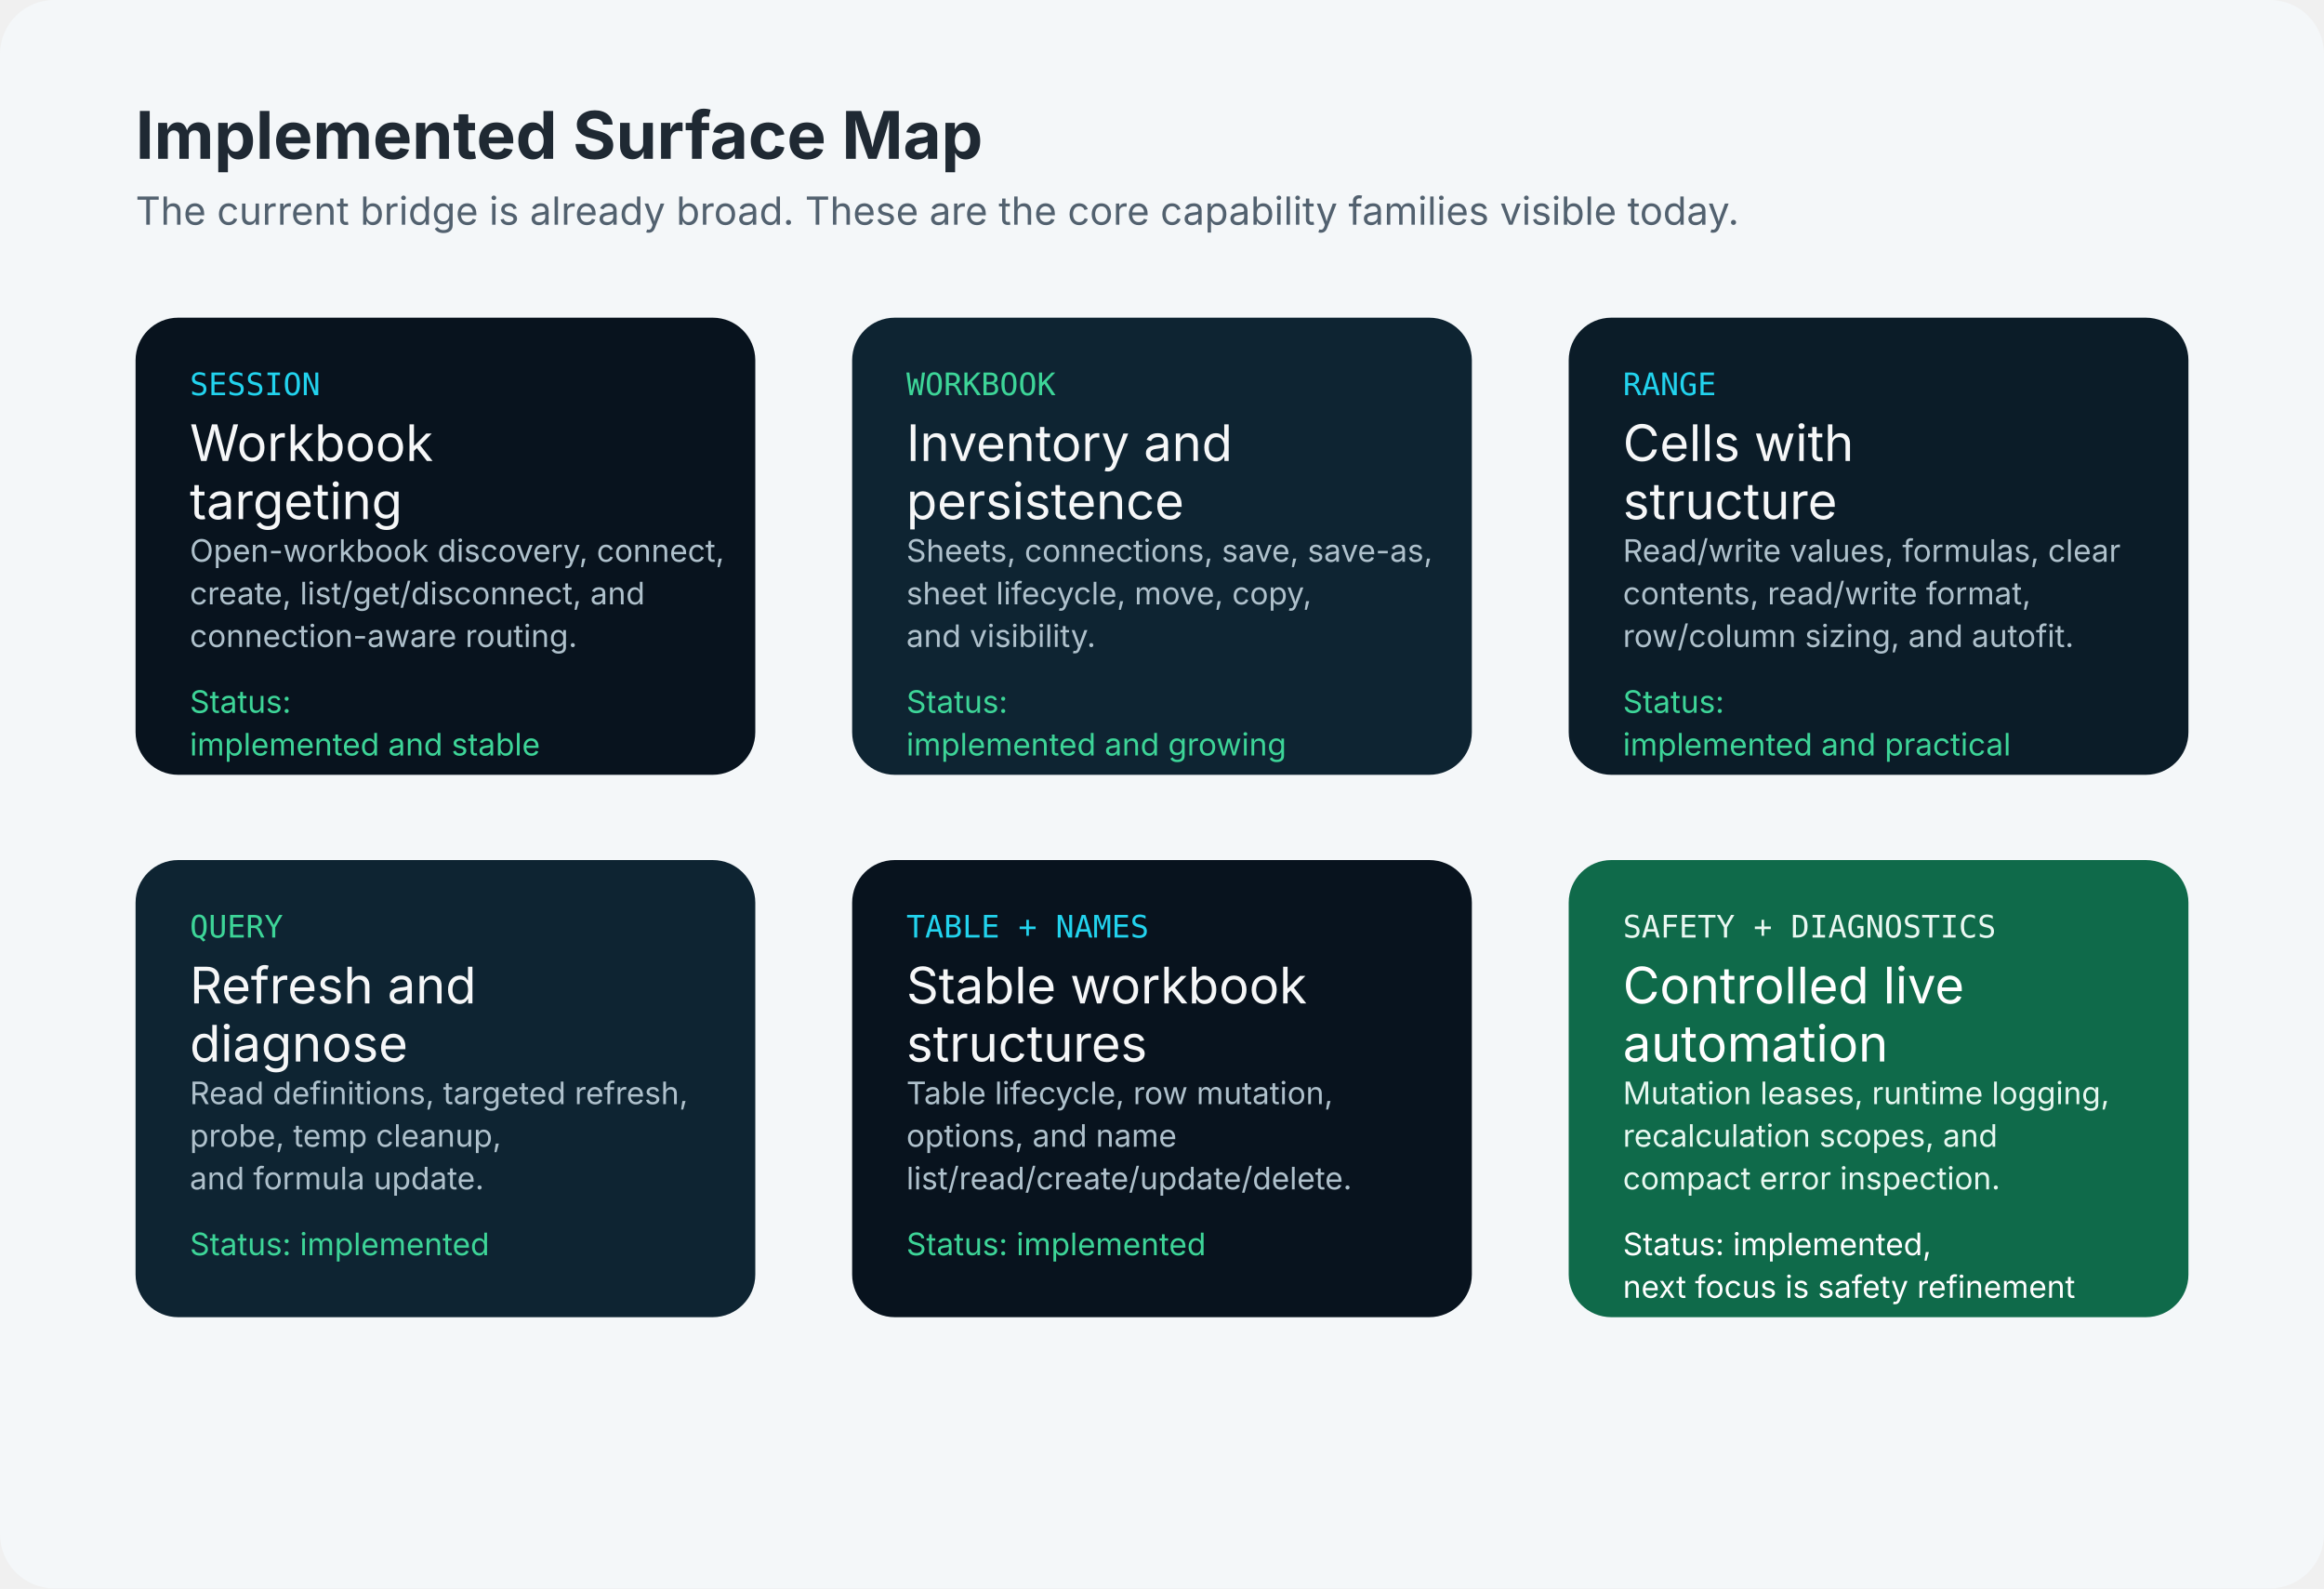
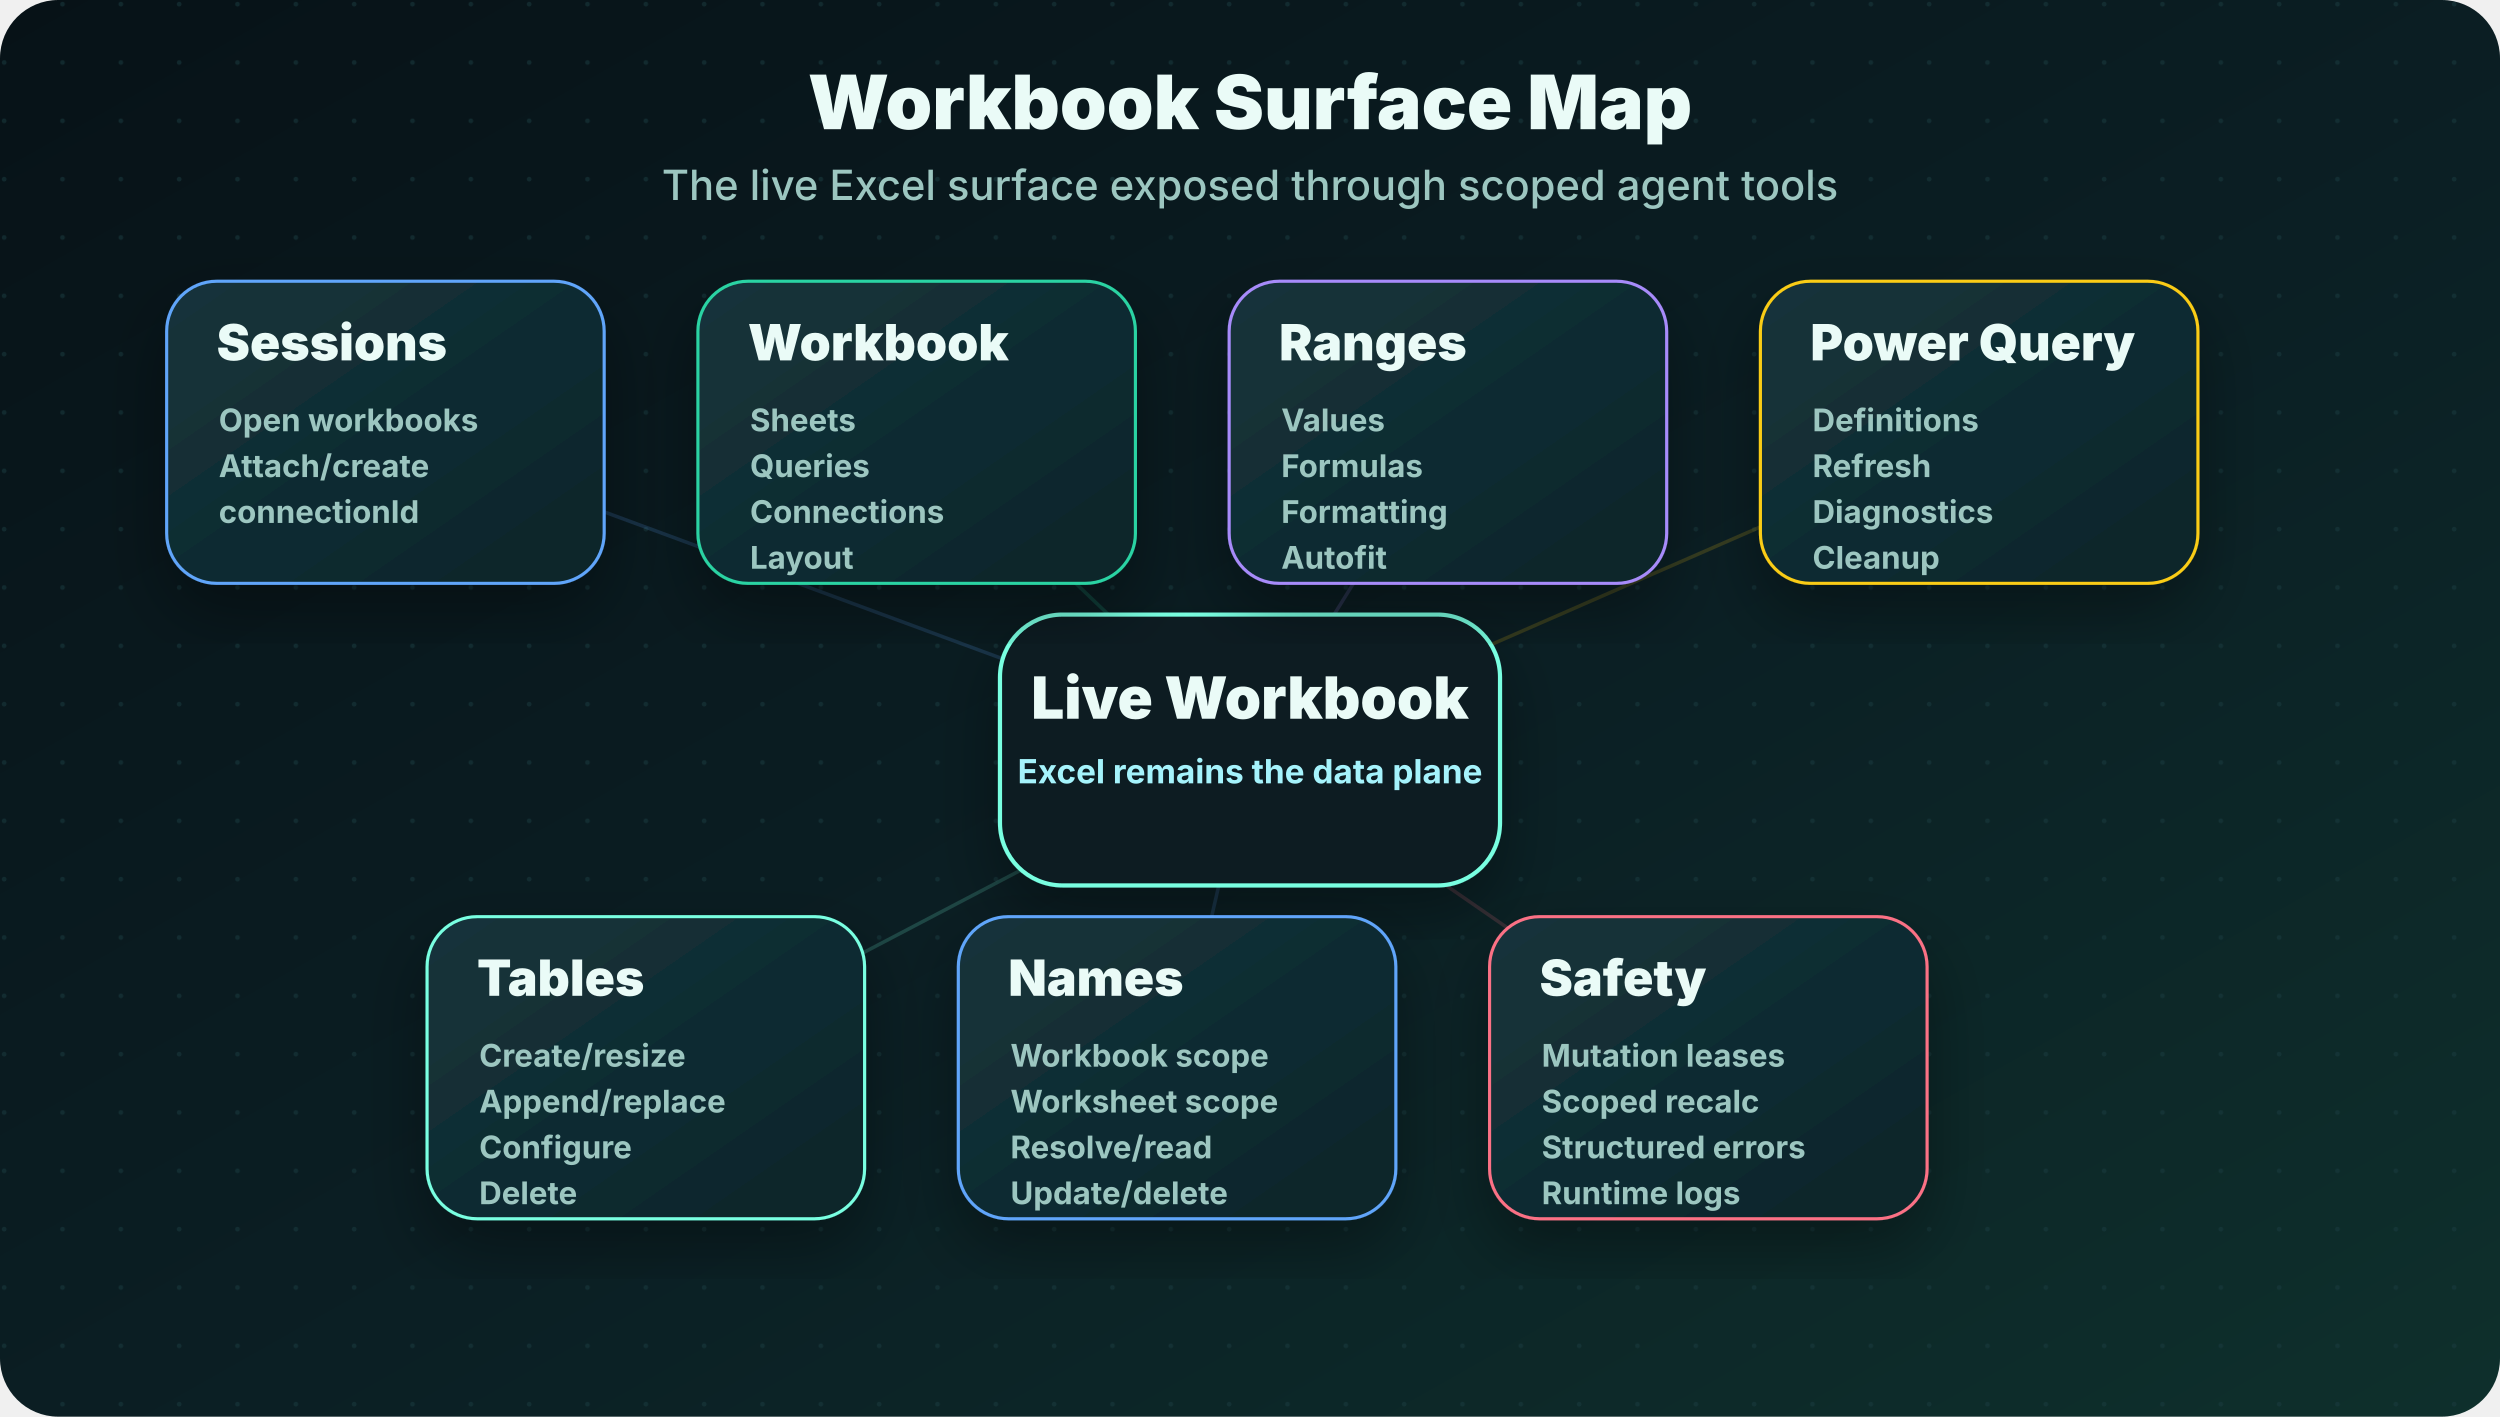
- <svg xmlns="http://www.w3.org/2000/svg" width="1200" height="820" viewBox="0 0 1200 820" fill="none">
-   <rect width="1200" height="820" rx="28" fill="#F4F7F9" />
-   <text x="70" y="82" fill="#1F2933" font-size="34" font-weight="700" font-family="Inter, Segoe UI, Arial, sans-serif">Implemented Surface Map</text>
-   <text x="70" y="116" fill="#52616F" font-size="20" font-family="Inter, Segoe UI, Arial, sans-serif">The current bridge is already broad. These are the core capability families visible today.</text>
-   <g transform="translate(70 164)">
-     <rect width="320" height="236" rx="22" fill="#08131E" />
-     <text x="28" y="40" fill="#22D3EE" font-size="16" font-family="JetBrains Mono, Consolas, monospace">SESSION</text>
-     <text x="28" y="74" fill="#F6F7F8" font-size="26" font-family="Inter, Segoe UI, Arial, sans-serif">
-       <tspan x="28" dy="0">Workbook</tspan>
-       <tspan x="28" dy="30">targeting</tspan>
-     </text>
-     <text x="28" y="126" fill="#AFC1CC" font-size="16" font-family="Inter, Segoe UI, Arial, sans-serif">
-       <tspan x="28" dy="0">Open-workbook discovery, connect,</tspan>
-       <tspan x="28" dy="22">create, list/get/disconnect, and</tspan>
-       <tspan x="28" dy="22">connection-aware routing.</tspan>
-     </text>
-     <text x="28" y="204" fill="#3DD598" font-size="16" font-family="Inter, Segoe UI, Arial, sans-serif">
-       <tspan x="28" dy="0">Status:</tspan>
-       <tspan x="28" dy="22">implemented and stable</tspan>
-     </text>
-   </g>
-   <g transform="translate(440 164)">
-     <rect width="320" height="236" rx="22" fill="#0E2432" />
-     <text x="28" y="40" fill="#3DD598" font-size="16" font-family="JetBrains Mono, Consolas, monospace">WORKBOOK</text>
-     <text x="28" y="74" fill="#F6F7F8" font-size="26" font-family="Inter, Segoe UI, Arial, sans-serif">
-       <tspan x="28" dy="0">Inventory and</tspan>
-       <tspan x="28" dy="30">persistence</tspan>
-     </text>
-     <text x="28" y="126" fill="#AFC1CC" font-size="16" font-family="Inter, Segoe UI, Arial, sans-serif">
-       <tspan x="28" dy="0">Sheets, connections, save, save-as,</tspan>
-       <tspan x="28" dy="22">sheet lifecycle, move, copy,</tspan>
-       <tspan x="28" dy="22">and visibility.</tspan>
-     </text>
-     <text x="28" y="204" fill="#3DD598" font-size="16" font-family="Inter, Segoe UI, Arial, sans-serif">
-       <tspan x="28" dy="0">Status:</tspan>
-       <tspan x="28" dy="22">implemented and growing</tspan>
-     </text>
-   </g>
-   <g transform="translate(810 164)">
-     <rect width="320" height="236" rx="22" fill="#0B1C28" />
-     <text x="28" y="40" fill="#22D3EE" font-size="16" font-family="JetBrains Mono, Consolas, monospace">RANGE</text>
-     <text x="28" y="74" fill="#F6F7F8" font-size="26" font-family="Inter, Segoe UI, Arial, sans-serif">
-       <tspan x="28" dy="0">Cells with</tspan>
-       <tspan x="28" dy="30">structure</tspan>
-     </text>
-     <text x="28" y="126" fill="#AFC1CC" font-size="16" font-family="Inter, Segoe UI, Arial, sans-serif">
-       <tspan x="28" dy="0">Read/write values, formulas, clear</tspan>
-       <tspan x="28" dy="22">contents, read/write format,</tspan>
-       <tspan x="28" dy="22">row/column sizing, and autofit.</tspan>
-     </text>
-     <text x="28" y="204" fill="#3DD598" font-size="16" font-family="Inter, Segoe UI, Arial, sans-serif">
-       <tspan x="28" dy="0">Status:</tspan>
-       <tspan x="28" dy="22">implemented and practical</tspan>
-     </text>
-   </g>
-   <g transform="translate(70 444)">
-     <rect width="320" height="236" rx="22" fill="#0E2432" />
-     <text x="28" y="40" fill="#3DD598" font-size="16" font-family="JetBrains Mono, Consolas, monospace">QUERY</text>
-     <text x="28" y="74" fill="#F6F7F8" font-size="26" font-family="Inter, Segoe UI, Arial, sans-serif">
-       <tspan x="28" dy="0">Refresh and</tspan>
-       <tspan x="28" dy="30">diagnose</tspan>
-     </text>
-     <text x="28" y="126" fill="#AFC1CC" font-size="16" font-family="Inter, Segoe UI, Arial, sans-serif">
-       <tspan x="28" dy="0">Read definitions, targeted refresh,</tspan>
-       <tspan x="28" dy="22">probe, temp cleanup,</tspan>
-       <tspan x="28" dy="22">and formula update.</tspan>
-     </text>
-     <text x="28" y="204" fill="#3DD598" font-size="16" font-family="Inter, Segoe UI, Arial, sans-serif">Status: implemented</text>
-   </g>
-   <g transform="translate(440 444)">
-     <rect width="320" height="236" rx="22" fill="#08131E" />
-     <text x="28" y="40" fill="#22D3EE" font-size="16" font-family="JetBrains Mono, Consolas, monospace">TABLE + NAMES</text>
-     <text x="28" y="74" fill="#F6F7F8" font-size="26" font-family="Inter, Segoe UI, Arial, sans-serif">
-       <tspan x="28" dy="0">Stable workbook</tspan>
-       <tspan x="28" dy="30">structures</tspan>
-     </text>
-     <text x="28" y="126" fill="#AFC1CC" font-size="16" font-family="Inter, Segoe UI, Arial, sans-serif">
-       <tspan x="28" dy="0">Table lifecycle, row mutation,</tspan>
-       <tspan x="28" dy="22">options, and name</tspan>
-       <tspan x="28" dy="22">list/read/create/update/delete.</tspan>
-     </text>
-     <text x="28" y="204" fill="#3DD598" font-size="16" font-family="Inter, Segoe UI, Arial, sans-serif">Status: implemented</text>
-   </g>
-   <g transform="translate(810 444)">
-     <rect width="320" height="236" rx="22" fill="#0F6A4A" />
-     <text x="28" y="40" fill="#EAF8F2" font-size="16" font-family="JetBrains Mono, Consolas, monospace">SAFETY + DIAGNOSTICS</text>
-     <text x="28" y="74" fill="#FFFFFF" font-size="26" font-family="Inter, Segoe UI, Arial, sans-serif">
-       <tspan x="28" dy="0">Controlled live</tspan>
-       <tspan x="28" dy="30">automation</tspan>
-     </text>
-     <text x="28" y="126" fill="#E7F8F0" font-size="16" font-family="Inter, Segoe UI, Arial, sans-serif">
-       <tspan x="28" dy="0">Mutation leases, runtime logging,</tspan>
-       <tspan x="28" dy="22">recalculation scopes, and</tspan>
-       <tspan x="28" dy="22">compact error inspection.</tspan>
-     </text>
-     <text x="28" y="204" fill="#FFFFFF" font-size="16" font-family="Inter, Segoe UI, Arial, sans-serif">
-       <tspan x="28" dy="0">Status: implemented,</tspan>
-       <tspan x="28" dy="22">next focus is safety refinement</tspan>
-     </text>
-   </g>
+ <svg xmlns="http://www.w3.org/2000/svg" width="1200" height="680" viewBox="0 0 1200 680" role="img">
+   <defs>
+     <linearGradient id="bgGrad" x1="0" y1="0" x2="1" y2="1">
+       <stop offset="0%" stop-color="#071217" />
+       <stop offset="55%" stop-color="#0B1F24" />
+       <stop offset="100%" stop-color="#0E302C" />
+     </linearGradient>
+     <linearGradient id="cardGrad" x1="0" y1="0" x2="1" y2="1">
+       <stop offset="0%" stop-color="#14343B" />
+       <stop offset="100%" stop-color="#0D2429" />
+     </linearGradient>
+     <linearGradient id="pilotGrad" x1="0" y1="0" x2="1" y2="1">
+       <stop offset="0%" stop-color="#79FFE1" />
+       <stop offset="100%" stop-color="#2CD3A3" />
+     </linearGradient>
+     <filter id="softShadow" x="-20%" y="-20%" width="140%" height="140%">
+       <feDropShadow dx="0" dy="14" stdDeviation="16" flood-color="#000" flood-opacity="0.35" />
+     </filter>
+     <pattern id="dotGrid" width="28" height="28" patternUnits="userSpaceOnUse">
+       <circle cx="2" cy="2" r="1.15" fill="#1B3B40" opacity="0.72" />
+     </pattern>
+     <marker id="arrow" viewBox="0 0 10 10" refX="9" refY="5" markerWidth="7" markerHeight="7" orient="auto">
+       <path d="M0 0 L10 5 L0 10 z" fill="#2CD3A3" />
+     </marker>
+   </defs>
+   <rect width="100%" height="100%" rx="28" fill="url(#bgGrad)" />
+   <rect width="100%" height="100%" rx="28" fill="url(#dotGrid)" opacity="0.72" />
+   <text x="600" y="62" text-anchor="middle" font-family="Inter, Segoe UI, Arial, sans-serif" font-size="36" font-weight="850" fill="#EAFBF7">Workbook Surface Map</text>
+   <text x="600" y="96" text-anchor="middle" font-family="Inter, Segoe UI, Arial, sans-serif" font-size="20" font-weight="500" fill="#9CC6C0">The live Excel surface exposed through scoped agent tools</text>
+   <path d="M 185 207 L 600 360" stroke="#60A5FA" stroke-width="1.7" stroke-opacity="0.18" fill="none" />
+   <path d="M 440 207 L 600 360" stroke="#2CD3A3" stroke-width="1.7" stroke-opacity="0.18" fill="none" />
+   <path d="M 695 207 L 600 360" stroke="#A78BFA" stroke-width="1.7" stroke-opacity="0.18" fill="none" />
+   <path d="M 950 207 L 600 360" stroke="#FACC15" stroke-width="1.7" stroke-opacity="0.18" fill="none" />
+   <path d="M 310 512 L 600 360" stroke="#79FFE1" stroke-width="1.7" stroke-opacity="0.18" fill="none" />
+   <path d="M 565 512 L 600 360" stroke="#60A5FA" stroke-width="1.7" stroke-opacity="0.18" fill="none" />
+   <path d="M 820 512 L 600 360" stroke="#FB7185" stroke-width="1.7" stroke-opacity="0.18" fill="none" />
+   <rect x="480" y="295" width="240" height="130" rx="30" fill="#0A1B20" opacity="1" stroke="#79FFE1" stroke-width="2" filter="url(#softShadow)" />
+   <text x="600" y="345" text-anchor="middle" font-family="Inter, Segoe UI, Arial, sans-serif" font-size="28" font-weight="850" fill="#EAFBF7">Live Workbook</text>
+   <text x="600" y="376" text-anchor="middle" font-family="Inter, Segoe UI, Arial, sans-serif" font-size="16" font-weight="700" fill="#A5F3FC">Excel remains the data plane</text>
+   <rect x="80" y="135" width="210" height="145" rx="24" fill="url(#cardGrad)" opacity="1" stroke="#60A5FA" stroke-width="1.5" filter="url(#softShadow)" />
+   <text x="104" y="173" text-anchor="start" font-family="Inter, Segoe UI, Arial, sans-serif" font-size="24" font-weight="850" fill="#EAFBF7">Sessions</text>
+   <text x="105" y="207" text-anchor="start" font-family="Inter, Segoe UI, Arial, sans-serif" font-size="15" font-weight="650" fill="#9CC6C0">Open workbooks</text>
+   <text x="105" y="229" text-anchor="start" font-family="Inter, Segoe UI, Arial, sans-serif" font-size="15" font-weight="650" fill="#9CC6C0">Attach/create</text>
+   <text x="105" y="251" text-anchor="start" font-family="Inter, Segoe UI, Arial, sans-serif" font-size="15" font-weight="650" fill="#9CC6C0">connectionId</text>
+   <rect x="335" y="135" width="210" height="145" rx="24" fill="url(#cardGrad)" opacity="1" stroke="#2CD3A3" stroke-width="1.5" filter="url(#softShadow)" />
+   <text x="359" y="173" text-anchor="start" font-family="Inter, Segoe UI, Arial, sans-serif" font-size="24" font-weight="850" fill="#EAFBF7">Workbook</text>
+   <text x="360" y="207" text-anchor="start" font-family="Inter, Segoe UI, Arial, sans-serif" font-size="15" font-weight="650" fill="#9CC6C0">Sheets</text>
+   <text x="360" y="229" text-anchor="start" font-family="Inter, Segoe UI, Arial, sans-serif" font-size="15" font-weight="650" fill="#9CC6C0">Queries</text>
+   <text x="360" y="251" text-anchor="start" font-family="Inter, Segoe UI, Arial, sans-serif" font-size="15" font-weight="650" fill="#9CC6C0">Connections</text>
+   <text x="360" y="273" text-anchor="start" font-family="Inter, Segoe UI, Arial, sans-serif" font-size="15" font-weight="650" fill="#9CC6C0">Layout</text>
+   <rect x="590" y="135" width="210" height="145" rx="24" fill="url(#cardGrad)" opacity="1" stroke="#A78BFA" stroke-width="1.5" filter="url(#softShadow)" />
+   <text x="614" y="173" text-anchor="start" font-family="Inter, Segoe UI, Arial, sans-serif" font-size="24" font-weight="850" fill="#EAFBF7">Ranges</text>
+   <text x="615" y="207" text-anchor="start" font-family="Inter, Segoe UI, Arial, sans-serif" font-size="15" font-weight="650" fill="#9CC6C0">Values</text>
+   <text x="615" y="229" text-anchor="start" font-family="Inter, Segoe UI, Arial, sans-serif" font-size="15" font-weight="650" fill="#9CC6C0">Formulas</text>
+   <text x="615" y="251" text-anchor="start" font-family="Inter, Segoe UI, Arial, sans-serif" font-size="15" font-weight="650" fill="#9CC6C0">Formatting</text>
+   <text x="615" y="273" text-anchor="start" font-family="Inter, Segoe UI, Arial, sans-serif" font-size="15" font-weight="650" fill="#9CC6C0">Autofit</text>
+   <rect x="845" y="135" width="210" height="145" rx="24" fill="url(#cardGrad)" opacity="1" stroke="#FACC15" stroke-width="1.5" filter="url(#softShadow)" />
+   <text x="869" y="173" text-anchor="start" font-family="Inter, Segoe UI, Arial, sans-serif" font-size="24" font-weight="850" fill="#EAFBF7">Power Query</text>
+   <text x="870" y="207" text-anchor="start" font-family="Inter, Segoe UI, Arial, sans-serif" font-size="15" font-weight="650" fill="#9CC6C0">Definitions</text>
+   <text x="870" y="229" text-anchor="start" font-family="Inter, Segoe UI, Arial, sans-serif" font-size="15" font-weight="650" fill="#9CC6C0">Refresh</text>
+   <text x="870" y="251" text-anchor="start" font-family="Inter, Segoe UI, Arial, sans-serif" font-size="15" font-weight="650" fill="#9CC6C0">Diagnostics</text>
+   <text x="870" y="273" text-anchor="start" font-family="Inter, Segoe UI, Arial, sans-serif" font-size="15" font-weight="650" fill="#9CC6C0">Cleanup</text>
+   <rect x="205" y="440" width="210" height="145" rx="24" fill="url(#cardGrad)" opacity="1" stroke="#79FFE1" stroke-width="1.5" filter="url(#softShadow)" />
+   <text x="229" y="478" text-anchor="start" font-family="Inter, Segoe UI, Arial, sans-serif" font-size="24" font-weight="850" fill="#EAFBF7">Tables</text>
+   <text x="230" y="512" text-anchor="start" font-family="Inter, Segoe UI, Arial, sans-serif" font-size="15" font-weight="650" fill="#9CC6C0">Create/resize</text>
+   <text x="230" y="534" text-anchor="start" font-family="Inter, Segoe UI, Arial, sans-serif" font-size="15" font-weight="650" fill="#9CC6C0">Append/replace</text>
+   <text x="230" y="556" text-anchor="start" font-family="Inter, Segoe UI, Arial, sans-serif" font-size="15" font-weight="650" fill="#9CC6C0">Configure</text>
+   <text x="230" y="578" text-anchor="start" font-family="Inter, Segoe UI, Arial, sans-serif" font-size="15" font-weight="650" fill="#9CC6C0">Delete</text>
+   <rect x="460" y="440" width="210" height="145" rx="24" fill="url(#cardGrad)" opacity="1" stroke="#60A5FA" stroke-width="1.5" filter="url(#softShadow)" />
+   <text x="484" y="478" text-anchor="start" font-family="Inter, Segoe UI, Arial, sans-serif" font-size="24" font-weight="850" fill="#EAFBF7">Names</text>
+   <text x="485" y="512" text-anchor="start" font-family="Inter, Segoe UI, Arial, sans-serif" font-size="15" font-weight="650" fill="#9CC6C0">Workbook scope</text>
+   <text x="485" y="534" text-anchor="start" font-family="Inter, Segoe UI, Arial, sans-serif" font-size="15" font-weight="650" fill="#9CC6C0">Worksheet scope</text>
+   <text x="485" y="556" text-anchor="start" font-family="Inter, Segoe UI, Arial, sans-serif" font-size="15" font-weight="650" fill="#9CC6C0">Resolve/read</text>
+   <text x="485" y="578" text-anchor="start" font-family="Inter, Segoe UI, Arial, sans-serif" font-size="15" font-weight="650" fill="#9CC6C0">Update/delete</text>
+   <rect x="715" y="440" width="210" height="145" rx="24" fill="url(#cardGrad)" opacity="1" stroke="#FB7185" stroke-width="1.5" filter="url(#softShadow)" />
+   <text x="739" y="478" text-anchor="start" font-family="Inter, Segoe UI, Arial, sans-serif" font-size="24" font-weight="850" fill="#EAFBF7">Safety</text>
+   <text x="740" y="512" text-anchor="start" font-family="Inter, Segoe UI, Arial, sans-serif" font-size="15" font-weight="650" fill="#9CC6C0">Mutation leases</text>
+   <text x="740" y="534" text-anchor="start" font-family="Inter, Segoe UI, Arial, sans-serif" font-size="15" font-weight="650" fill="#9CC6C0">Scoped recalc</text>
+   <text x="740" y="556" text-anchor="start" font-family="Inter, Segoe UI, Arial, sans-serif" font-size="15" font-weight="650" fill="#9CC6C0">Structured errors</text>
+   <text x="740" y="578" text-anchor="start" font-family="Inter, Segoe UI, Arial, sans-serif" font-size="15" font-weight="650" fill="#9CC6C0">Runtime logs</text>
</svg>
